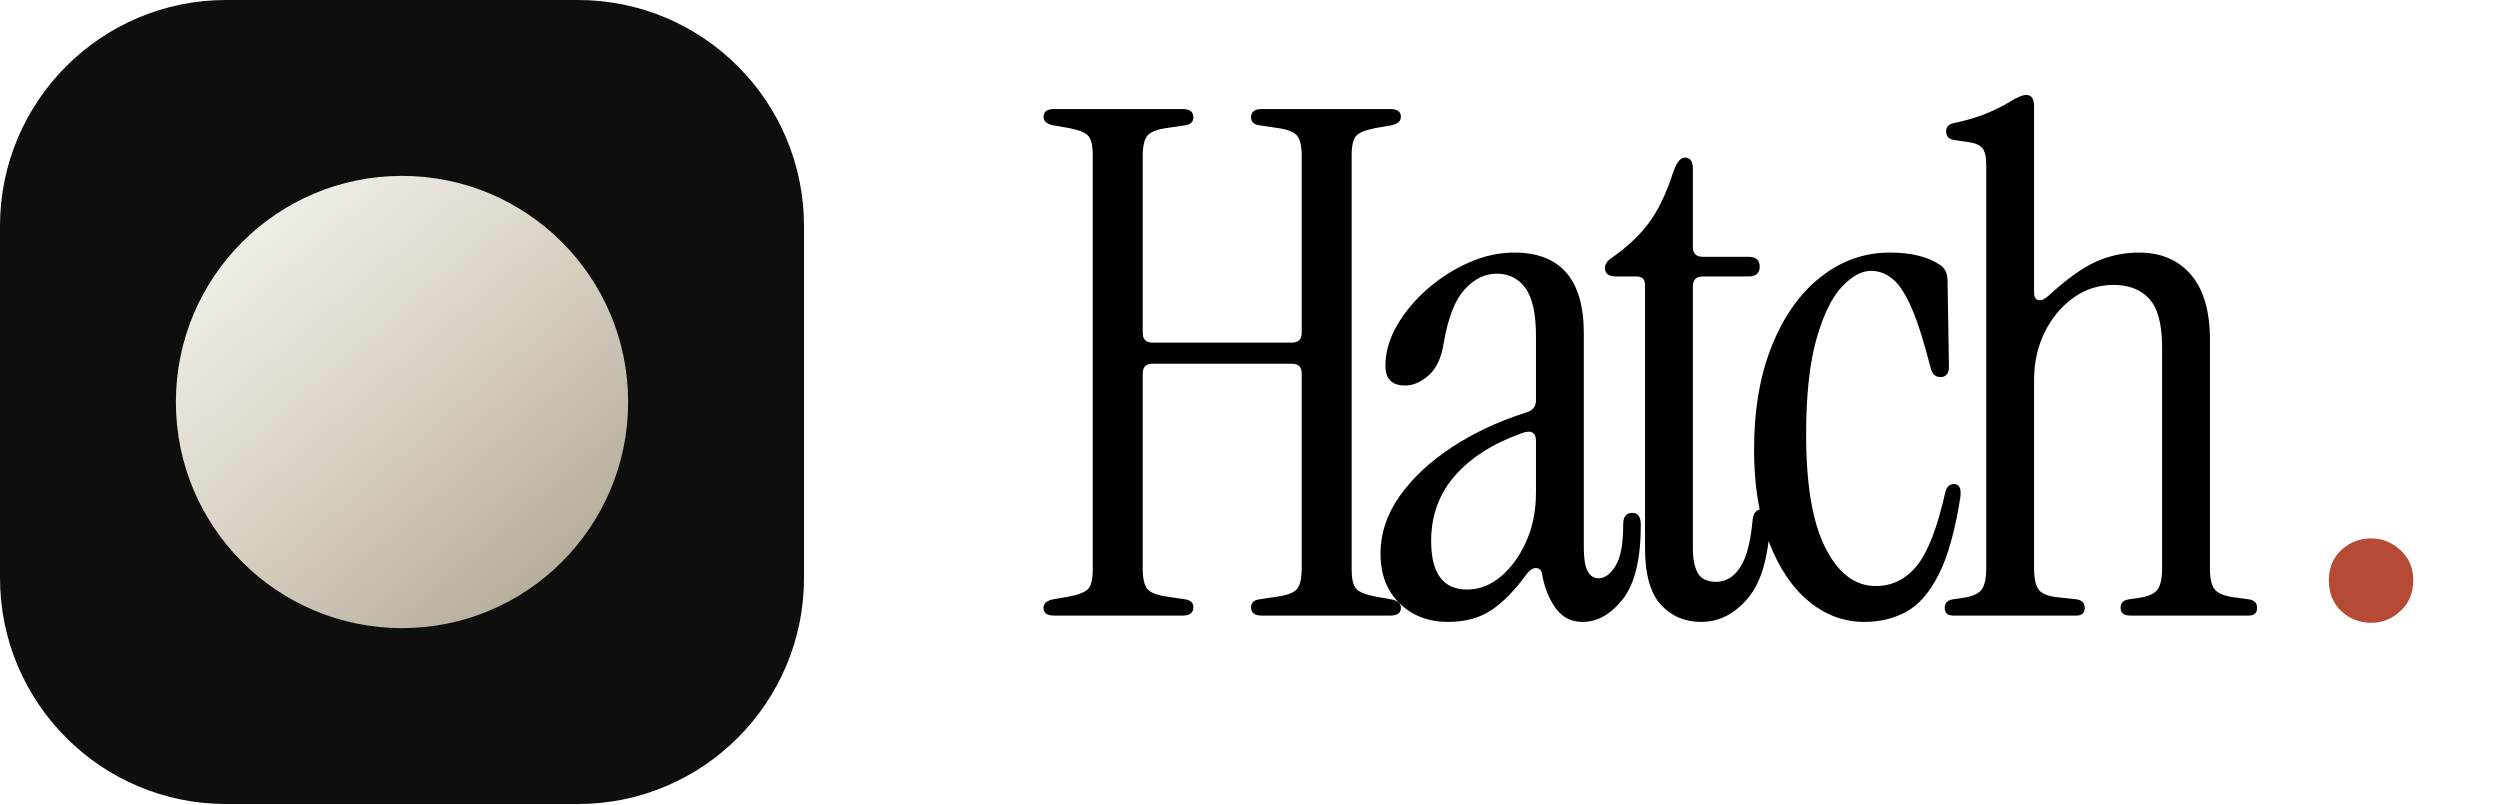
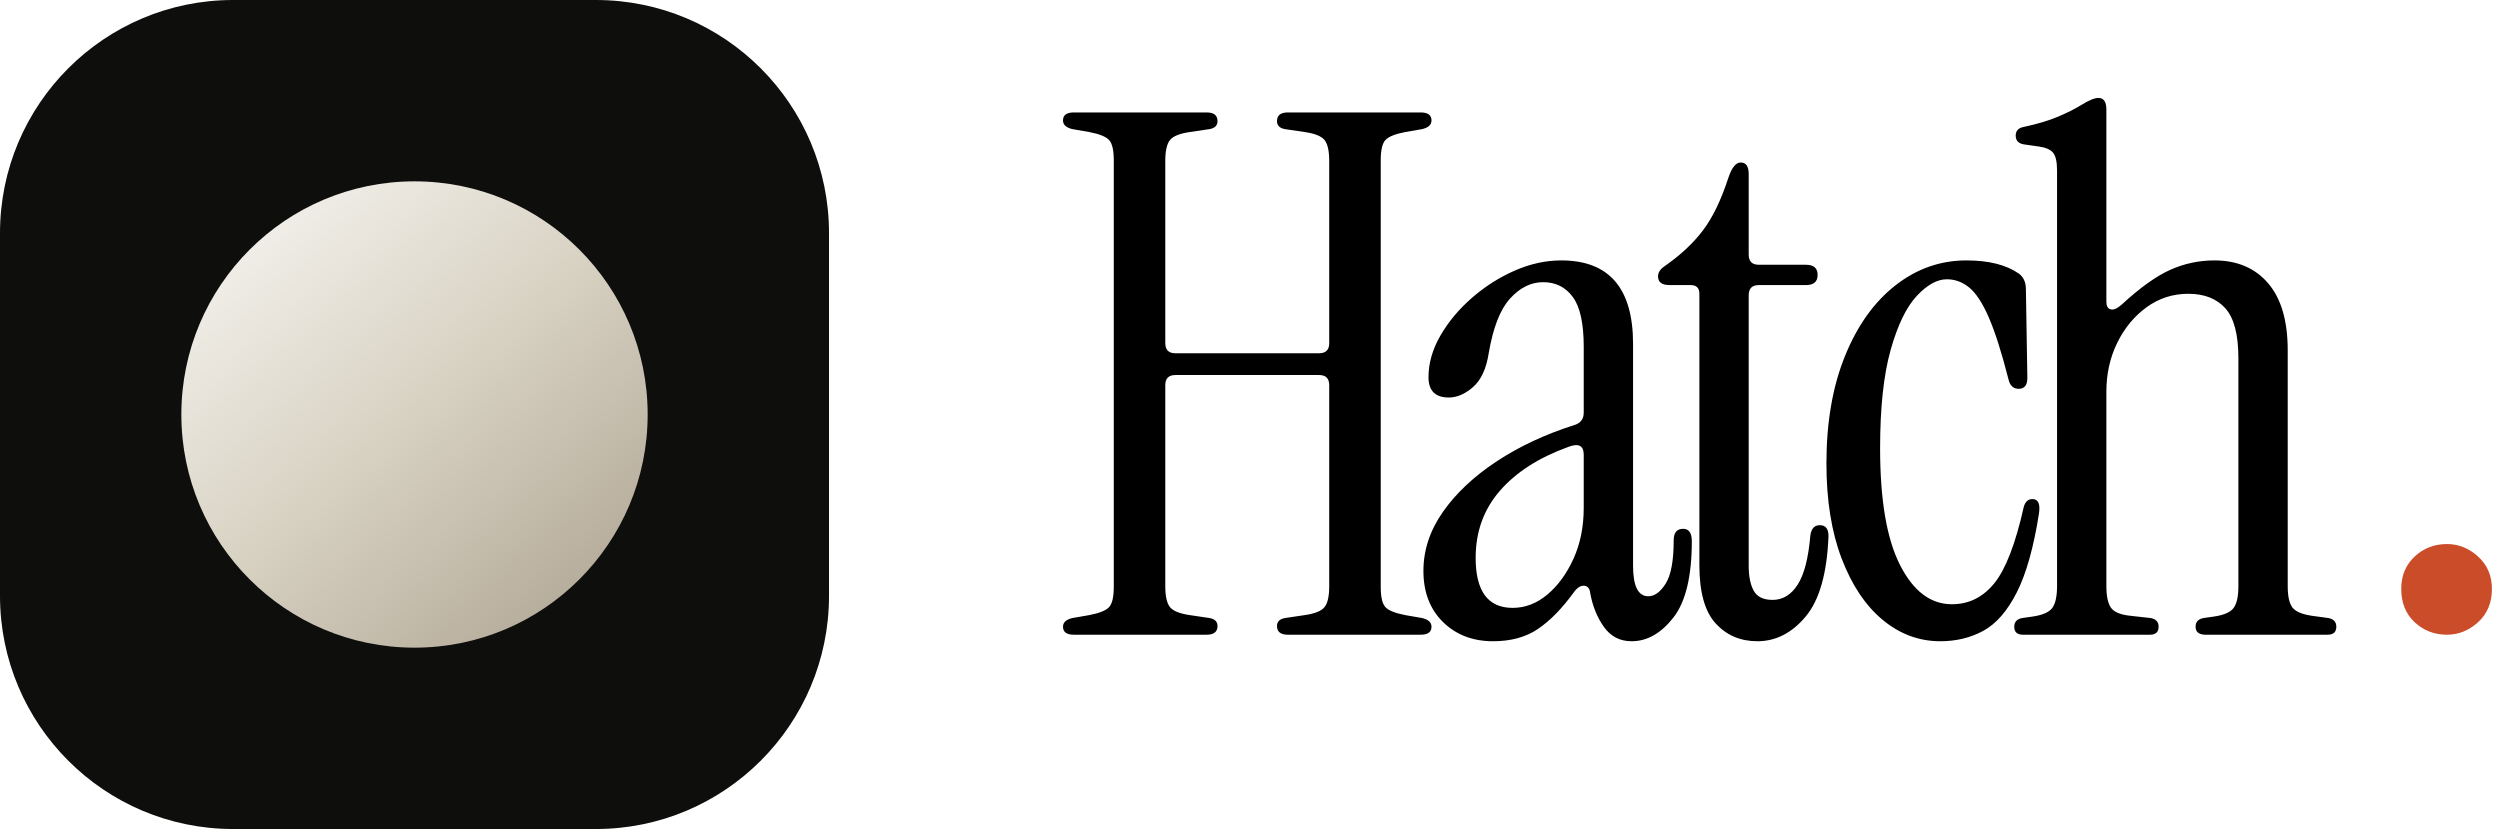
- <svg xmlns="http://www.w3.org/2000/svg" width="199" height="64" viewBox="0 0 199 64">
+ <svg xmlns="http://www.w3.org/2000/svg" width="193px" height="64px" viewBox="0 0 193 64" version="1.1">
  <defs>
-     <linearGradient id="g-mono-pearl" x1="12" y1="10" x2="52" y2="56" gradientUnits="userSpaceOnUse">
-       <stop stop-color="#ffffff" />
-       <stop offset=".48" stop-color="#d8d2c3" />
-       <stop offset="1" stop-color="#a09482" />
+     <linearGradient x1="-5.556%" y1="-11.111%" x2="105.556%" y2="116.667%" id="linearGradient-1">
+       <stop stop-color="#FFFFFF" offset="0%" />
+       <stop stop-color="#D8D2C3" offset="48%" />
+       <stop stop-color="#A09482" offset="100%" />
    </linearGradient>
  </defs>
-   <path fill="#0e0e0d" d="M18 0 H46 A18 18 0 0 1 64 18 V46 A18 18 0 0 1 46 64 H18 A18 18 0 0 1 0 46 V18 A18 18 0 0 1 18 0 Z" />
-   <path fill="url(#g-mono-pearl)" d="M32 14 A18 18 0 1 1 32 50 A18 18 0 1 1 32 14 Z" />
-   <path fill="#000000" d="M94.152 49L83.904 49Q83.064 49 83.064 48.384Q83.064 47.880 83.792 47.712L85.080 47.488Q86.256 47.264 86.620 46.872Q86.984 46.480 86.984 45.304L86.984 12.376Q86.984 11.200 86.620 10.808Q86.256 10.416 85.080 10.192L83.792 9.968Q83.064 9.800 83.064 9.296Q83.064 8.680 83.904 8.680L94.152 8.680Q94.992 8.680 94.992 9.352Q94.992 9.856 94.376 9.968L92.864 10.192Q91.688 10.360 91.324 10.808Q90.960 11.256 90.960 12.432L90.960 26.488Q90.960 27.272 91.744 27.272L102.832 27.272Q103.616 27.272 103.616 26.488L103.616 12.432Q103.616 11.256 103.252 10.808Q102.888 10.360 101.712 10.192L100.200 9.968Q99.584 9.856 99.584 9.352Q99.584 8.680 100.424 8.680L110.672 8.680Q111.512 8.680 111.512 9.296Q111.512 9.800 110.784 9.968L109.496 10.192Q108.320 10.416 107.956 10.808Q107.592 11.200 107.592 12.376L107.592 45.304Q107.592 46.480 107.956 46.872Q108.320 47.264 109.496 47.488L110.784 47.712Q111.512 47.880 111.512 48.384Q111.512 49 110.672 49L100.424 49Q99.584 49 99.584 48.328Q99.584 47.824 100.200 47.712L101.712 47.488Q102.888 47.320 103.252 46.872Q103.616 46.424 103.616 45.248L103.616 29.736Q103.616 28.952 102.832 28.952L91.744 28.952Q90.960 28.952 90.960 29.736L90.960 45.248Q90.960 46.424 91.324 46.872Q91.688 47.320 92.864 47.488L94.376 47.712Q94.992 47.824 94.992 48.328Q94.992 49 94.152 49 M115.264 49.504Q112.912 49.504 111.400 48.020Q109.888 46.536 109.888 44.072Q109.888 41.664 111.400 39.508Q112.912 37.352 115.544 35.616Q118.176 33.880 121.536 32.816Q122.264 32.592 122.264 31.864L122.264 26.768Q122.264 24.080 121.424 22.932Q120.584 21.784 119.128 21.784Q117.728 21.784 116.580 23.044Q115.432 24.304 114.928 27.272Q114.648 29.064 113.724 29.876Q112.800 30.688 111.848 30.688Q110.280 30.688 110.280 29.120Q110.280 27.496 111.204 25.900Q112.128 24.304 113.640 22.988Q115.152 21.672 116.944 20.888Q118.736 20.104 120.528 20.104Q126.072 20.104 126.072 26.544L126.072 43.680Q126.072 46.032 127.248 46.032Q127.976 46.032 128.592 45.052Q129.208 44.072 129.208 41.720Q129.208 40.824 129.936 40.824Q130.608 40.824 130.608 41.776Q130.608 45.864 129.180 47.684Q127.752 49.504 125.960 49.504Q124.616 49.504 123.832 48.412Q123.048 47.320 122.768 45.808Q122.712 45.248 122.292 45.220Q121.872 45.192 121.480 45.752Q120.136 47.600 118.736 48.552Q117.336 49.504 115.264 49.504M116.776 46.928Q118.232 46.928 119.464 45.892Q120.696 44.856 121.480 43.120Q122.264 41.384 122.264 39.200L122.264 35.112Q122.264 34.048 121.088 34.496Q117.672 35.728 115.796 37.884Q113.920 40.040 113.920 43.064Q113.920 46.928 116.776 46.928 M135.424 49.504Q133.464 49.504 132.204 48.132Q130.944 46.760 130.944 43.624L130.944 22.680Q130.944 22.008 130.272 22.008L128.648 22.008Q127.752 22.008 127.752 21.336Q127.752 20.888 128.256 20.552Q130.104 19.264 131.224 17.780Q132.344 16.296 133.184 13.720Q133.576 12.544 134.136 12.544Q134.752 12.544 134.752 13.440L134.752 19.656Q134.752 20.440 135.536 20.440L139.176 20.440Q140.072 20.440 140.072 21.224Q140.072 22.008 139.176 22.008L135.536 22.008Q134.752 22.008 134.752 22.792L134.752 43.680Q134.752 44.912 135.144 45.612Q135.536 46.312 136.600 46.312Q137.776 46.312 138.532 45.136Q139.288 43.960 139.512 41.328Q139.624 40.544 140.240 40.544Q140.912 40.544 140.912 41.384Q140.744 45.696 139.148 47.600Q137.552 49.504 135.424 49.504 M148.416 49.504Q145.952 49.504 143.964 47.852Q141.976 46.200 140.800 43.120Q139.624 40.040 139.624 35.784Q139.624 31.024 141.052 27.496Q142.480 23.968 144.944 22.036Q147.408 20.104 150.432 20.104Q153.008 20.104 154.464 21.112Q155.024 21.504 155.024 22.344L155.136 29.176Q155.136 30.016 154.464 30.016Q153.848 30.016 153.680 29.288Q152.896 26.208 152.168 24.528Q151.440 22.848 150.656 22.204Q149.872 21.560 148.920 21.560Q147.800 21.560 146.596 22.848Q145.392 24.136 144.580 27.020Q143.768 29.904 143.768 34.608Q143.768 40.600 145.308 43.624Q146.848 46.648 149.312 46.648Q151.272 46.648 152.588 45.024Q153.904 43.400 154.856 39.144Q155.024 38.528 155.528 38.528Q156.200 38.528 156.032 39.648Q155.416 43.568 154.324 45.724Q153.232 47.880 151.748 48.692Q150.264 49.504 148.416 49.504 M165.272 49L155.472 49Q154.800 49 154.800 48.384Q154.800 47.824 155.416 47.712L156.200 47.600Q157.376 47.432 157.740 46.928Q158.104 46.424 158.104 45.248L158.104 13.160Q158.104 12.152 157.796 11.788Q157.488 11.424 156.704 11.312L155.528 11.144Q154.912 11.032 154.912 10.472Q154.912 9.912 155.528 9.800Q157.096 9.464 158.160 9.016Q159.224 8.568 159.952 8.120Q160.848 7.560 161.296 7.560Q161.912 7.560 161.912 8.456L161.912 23.296Q161.912 23.800 162.248 23.884Q162.584 23.968 163.088 23.520Q165.216 21.560 166.840 20.832Q168.464 20.104 170.256 20.104Q172.888 20.104 174.400 21.868Q175.912 23.632 175.912 27.048L175.912 45.248Q175.912 46.424 176.276 46.900Q176.640 47.376 177.816 47.544L179.048 47.712Q179.664 47.824 179.664 48.384Q179.664 49 178.992 49L169.584 49Q168.800 49 168.800 48.384Q168.800 47.824 169.416 47.712L170.200 47.600Q171.376 47.432 171.740 46.928Q172.104 46.424 172.104 45.248L172.104 27.664Q172.104 24.920 171.096 23.800Q170.088 22.680 168.240 22.680Q166.448 22.680 165.020 23.716Q163.592 24.752 162.752 26.460Q161.912 28.168 161.912 30.240L161.912 45.248Q161.912 46.424 162.276 46.928Q162.640 47.432 163.816 47.544L165.328 47.712Q165.944 47.824 165.944 48.384Q165.944 49 165.272 49" />
-   <path fill="#b54a35" d="M188.768 49.576Q187.360 49.576 186.368 48.648Q185.376 47.720 185.376 46.184Q185.376 44.712 186.368 43.784Q187.360 42.856 188.768 42.856Q190.048 42.856 191.072 43.784Q192.096 44.712 192.096 46.184Q192.096 47.720 191.072 48.648Q190.048 49.576 188.768 49.576" />
+   <g id="页面-1" stroke="none" stroke-width="1" fill="none" fill-rule="evenodd">
+     <g id="hatch-logo-lockup" fill-rule="nonzero">
+       <path d="M18,0 L46,0 C55.941,0 64,8.059 64,18 L64,46 C64,55.941 55.941,64 46,64 L18,64 C8.059,64 0,55.941 0,46 L0,18 C0,8.059 8.059,0 18,0 Z" id="路径" fill="#0E0E0D" />
+       <path d="M32,14 C41.941,14 50,22.059 50,32 C50,41.941 41.941,50 32,50 C22.059,50 14,41.941 14,32 C14,22.059 22.059,14 32,14 L32,14 Z" id="路径" fill="url(#linearGradient-1)" />
+       <g id="Hatch-wordmark备份" transform="translate(1, 0)">
+         <path d="M92.152,49 L81.904,49 C81.344,49 81.064,48.795 81.064,48.384 C81.064,48.048 81.307,47.824 81.792,47.712 L83.08,47.488 C83.864,47.339 84.377,47.133 84.62,46.872 C84.863,46.611 84.984,46.088 84.984,45.304 L84.984,12.376 C84.984,11.592 84.863,11.069 84.62,10.808 C84.377,10.547 83.864,10.341 83.08,10.192 L81.792,9.968 C81.307,9.856 81.064,9.632 81.064,9.296 C81.064,8.885 81.344,8.68 81.904,8.68 L92.152,8.68 C92.712,8.68 92.992,8.904 92.992,9.352 C92.992,9.688 92.787,9.893 92.376,9.968 L90.864,10.192 C90.08,10.304 89.567,10.509 89.324,10.808 C89.081,11.107 88.96,11.648 88.96,12.432 L88.96,26.488 C88.96,27.011 89.221,27.272 89.744,27.272 L100.832,27.272 C101.355,27.272 101.616,27.011 101.616,26.488 L101.616,12.432 C101.616,11.648 101.495,11.107 101.252,10.808 C101.009,10.509 100.496,10.304 99.712,10.192 L98.2,9.968 C97.789,9.893 97.584,9.688 97.584,9.352 C97.584,8.904 97.864,8.68 98.424,8.68 L108.672,8.68 C109.232,8.68 109.512,8.885 109.512,9.296 C109.512,9.632 109.269,9.856 108.784,9.968 L107.496,10.192 C106.712,10.341 106.199,10.547 105.956,10.808 C105.713,11.069 105.592,11.592 105.592,12.376 L105.592,45.304 C105.592,46.088 105.713,46.611 105.956,46.872 C106.199,47.133 106.712,47.339 107.496,47.488 L108.784,47.712 C109.269,47.824 109.512,48.048 109.512,48.384 C109.512,48.795 109.232,49 108.672,49 L98.424,49 C97.864,49 97.584,48.776 97.584,48.328 C97.584,47.992 97.789,47.787 98.2,47.712 L99.712,47.488 C100.496,47.376 101.009,47.171 101.252,46.872 C101.495,46.573 101.616,46.032 101.616,45.248 L101.616,29.736 C101.616,29.213 101.355,28.952 100.832,28.952 L89.744,28.952 C89.221,28.952 88.96,29.213 88.96,29.736 L88.96,45.248 C88.96,46.032 89.081,46.573 89.324,46.872 C89.567,47.171 90.08,47.376 90.864,47.488 L92.376,47.712 C92.787,47.787 92.992,47.992 92.992,48.328 C92.992,48.776 92.712,49 92.152,49 M114.264,49.504 C112.696,49.504 111.408,49.009 110.4,48.02 C109.392,47.031 108.888,45.715 108.888,44.072 C108.888,42.467 109.392,40.945 110.4,39.508 C111.408,38.071 112.789,36.773 114.544,35.616 C116.299,34.459 118.296,33.525 120.536,32.816 C121.021,32.667 121.264,32.349 121.264,31.864 L121.264,26.768 C121.264,24.976 120.984,23.697 120.424,22.932 C119.864,22.167 119.099,21.784 118.128,21.784 C117.195,21.784 116.345,22.204 115.58,23.044 C114.815,23.884 114.264,25.293 113.928,27.272 C113.741,28.467 113.34,29.335 112.724,29.876 C112.108,30.417 111.483,30.688 110.848,30.688 C109.803,30.688 109.28,30.165 109.28,29.12 C109.28,28.037 109.588,26.964 110.204,25.9 C110.82,24.836 111.632,23.865 112.64,22.988 C113.648,22.111 114.749,21.411 115.944,20.888 C117.139,20.365 118.333,20.104 119.528,20.104 C123.224,20.104 125.072,22.251 125.072,26.544 L125.072,43.68 C125.072,45.248 125.464,46.032 126.248,46.032 C126.733,46.032 127.181,45.705 127.592,45.052 C128.003,44.399 128.208,43.288 128.208,41.72 C128.208,41.123 128.451,40.824 128.936,40.824 C129.384,40.824 129.608,41.141 129.608,41.776 C129.608,44.501 129.132,46.471 128.18,47.684 C127.228,48.897 126.155,49.504 124.96,49.504 C124.064,49.504 123.355,49.14 122.832,48.412 C122.309,47.684 121.955,46.816 121.768,45.808 C121.731,45.435 121.572,45.239 121.292,45.22 C121.012,45.201 120.741,45.379 120.48,45.752 C119.584,46.984 118.669,47.917 117.736,48.552 C116.803,49.187 115.645,49.504 114.264,49.504 M115.776,46.928 C116.747,46.928 117.643,46.583 118.464,45.892 C119.285,45.201 119.957,44.277 120.48,43.12 C121.003,41.963 121.264,40.656 121.264,39.2 L121.264,35.112 C121.264,34.403 120.872,34.197 120.088,34.496 C117.811,35.317 116.047,36.447 114.796,37.884 C113.545,39.321 112.92,41.048 112.92,43.064 C112.92,45.64 113.872,46.928 115.776,46.928 M134.672,49.504 C133.365,49.504 132.292,49.047 131.452,48.132 C130.612,47.217 130.192,45.715 130.192,43.624 L130.192,22.68 C130.192,22.232 129.968,22.008 129.52,22.008 L127.896,22.008 C127.299,22.008 127,21.784 127,21.336 C127,21.037 127.168,20.776 127.504,20.552 C128.736,19.693 129.725,18.769 130.472,17.78 C131.219,16.791 131.872,15.437 132.432,13.72 C132.693,12.936 133.011,12.544 133.384,12.544 C133.795,12.544 134,12.843 134,13.44 L134,19.656 C134,20.179 134.261,20.44 134.784,20.44 L138.424,20.44 C139.021,20.44 139.32,20.701 139.32,21.224 C139.32,21.747 139.021,22.008 138.424,22.008 L134.784,22.008 C134.261,22.008 134,22.269 134,22.792 L134,43.68 C134,44.501 134.131,45.145 134.392,45.612 C134.653,46.079 135.139,46.312 135.848,46.312 C136.632,46.312 137.276,45.92 137.78,45.136 C138.284,44.352 138.611,43.083 138.76,41.328 C138.835,40.805 139.077,40.544 139.488,40.544 C139.936,40.544 140.16,40.824 140.16,41.384 C140.048,44.259 139.46,46.331 138.396,47.6 C137.332,48.869 136.091,49.504 134.672,49.504 M148.792,49.504 C147.149,49.504 145.665,48.953 144.34,47.852 C143.015,46.751 141.96,45.173 141.176,43.12 C140.392,41.067 140,38.621 140,35.784 C140,32.611 140.476,29.848 141.428,27.496 C142.38,25.144 143.677,23.324 145.32,22.036 C146.963,20.748 148.792,20.104 150.808,20.104 C152.525,20.104 153.869,20.44 154.84,21.112 C155.213,21.373 155.4,21.784 155.4,22.344 L155.512,29.176 C155.512,29.736 155.288,30.016 154.84,30.016 C154.429,30.016 154.168,29.773 154.056,29.288 C153.533,27.235 153.029,25.648 152.544,24.528 C152.059,23.408 151.555,22.633 151.032,22.204 C150.509,21.775 149.931,21.56 149.296,21.56 C148.549,21.56 147.775,21.989 146.972,22.848 C146.169,23.707 145.497,25.097 144.956,27.02 C144.415,28.943 144.144,31.472 144.144,34.608 C144.144,38.603 144.657,41.608 145.684,43.624 C146.711,45.64 148.045,46.648 149.688,46.648 C150.995,46.648 152.087,46.107 152.964,45.024 C153.841,43.941 154.597,41.981 155.232,39.144 C155.344,38.733 155.568,38.528 155.904,38.528 C156.352,38.528 156.52,38.901 156.408,39.648 C155.997,42.261 155.428,44.287 154.7,45.724 C153.972,47.161 153.113,48.151 152.124,48.692 C151.135,49.233 150.024,49.504 148.792,49.504 M164.972,49 L155.172,49 C154.724,49 154.5,48.795 154.5,48.384 C154.5,48.011 154.705,47.787 155.116,47.712 L155.9,47.6 C156.684,47.488 157.197,47.264 157.44,46.928 C157.683,46.592 157.804,46.032 157.804,45.248 L157.804,13.16 C157.804,12.488 157.701,12.031 157.496,11.788 C157.291,11.545 156.927,11.387 156.404,11.312 L155.228,11.144 C154.817,11.069 154.612,10.845 154.612,10.472 C154.612,10.099 154.817,9.875 155.228,9.8 C156.273,9.576 157.151,9.315 157.86,9.016 C158.569,8.717 159.167,8.419 159.652,8.12 C160.249,7.747 160.697,7.56 160.996,7.56 C161.407,7.56 161.612,7.859 161.612,8.456 L161.612,23.296 C161.612,23.632 161.724,23.828 161.948,23.884 C162.172,23.94 162.452,23.819 162.788,23.52 C164.207,22.213 165.457,21.317 166.54,20.832 C167.623,20.347 168.761,20.104 169.956,20.104 C171.711,20.104 173.092,20.692 174.1,21.868 C175.108,23.044 175.612,24.771 175.612,27.048 L175.612,45.248 C175.612,46.032 175.733,46.583 175.976,46.9 C176.219,47.217 176.732,47.432 177.516,47.544 L178.748,47.712 C179.159,47.787 179.364,48.011 179.364,48.384 C179.364,48.795 179.14,49 178.692,49 L169.284,49 C168.761,49 168.5,48.795 168.5,48.384 C168.5,48.011 168.705,47.787 169.116,47.712 L169.9,47.6 C170.684,47.488 171.197,47.264 171.44,46.928 C171.683,46.592 171.804,46.032 171.804,45.248 L171.804,27.664 C171.804,25.835 171.468,24.547 170.796,23.8 C170.124,23.053 169.172,22.68 167.94,22.68 C166.745,22.68 165.672,23.025 164.72,23.716 C163.768,24.407 163.012,25.321 162.452,26.46 C161.892,27.599 161.612,28.859 161.612,30.24 L161.612,45.248 C161.612,46.032 161.733,46.592 161.976,46.928 C162.219,47.264 162.732,47.469 163.516,47.544 L165.028,47.712 C165.439,47.787 165.644,48.011 165.644,48.384 C165.644,48.795 165.42,49 164.972,49" id="形状" fill="#000000" />
+         <path d="M187.909,49 C186.932,49 186.098,48.678 185.409,48.033 C184.72,47.389 184.376,46.533 184.376,45.467 C184.376,44.444 184.72,43.611 185.409,42.967 C186.098,42.322 186.932,42 187.909,42 C188.798,42 189.598,42.322 190.309,42.967 C191.02,43.611 191.376,44.444 191.376,45.467 C191.376,46.533 191.02,47.389 190.309,48.033 C189.598,48.678 188.798,49 187.909,49" id="路径" fill="#CA4C29" />
+       </g>
+     </g>
+   </g>
</svg>
